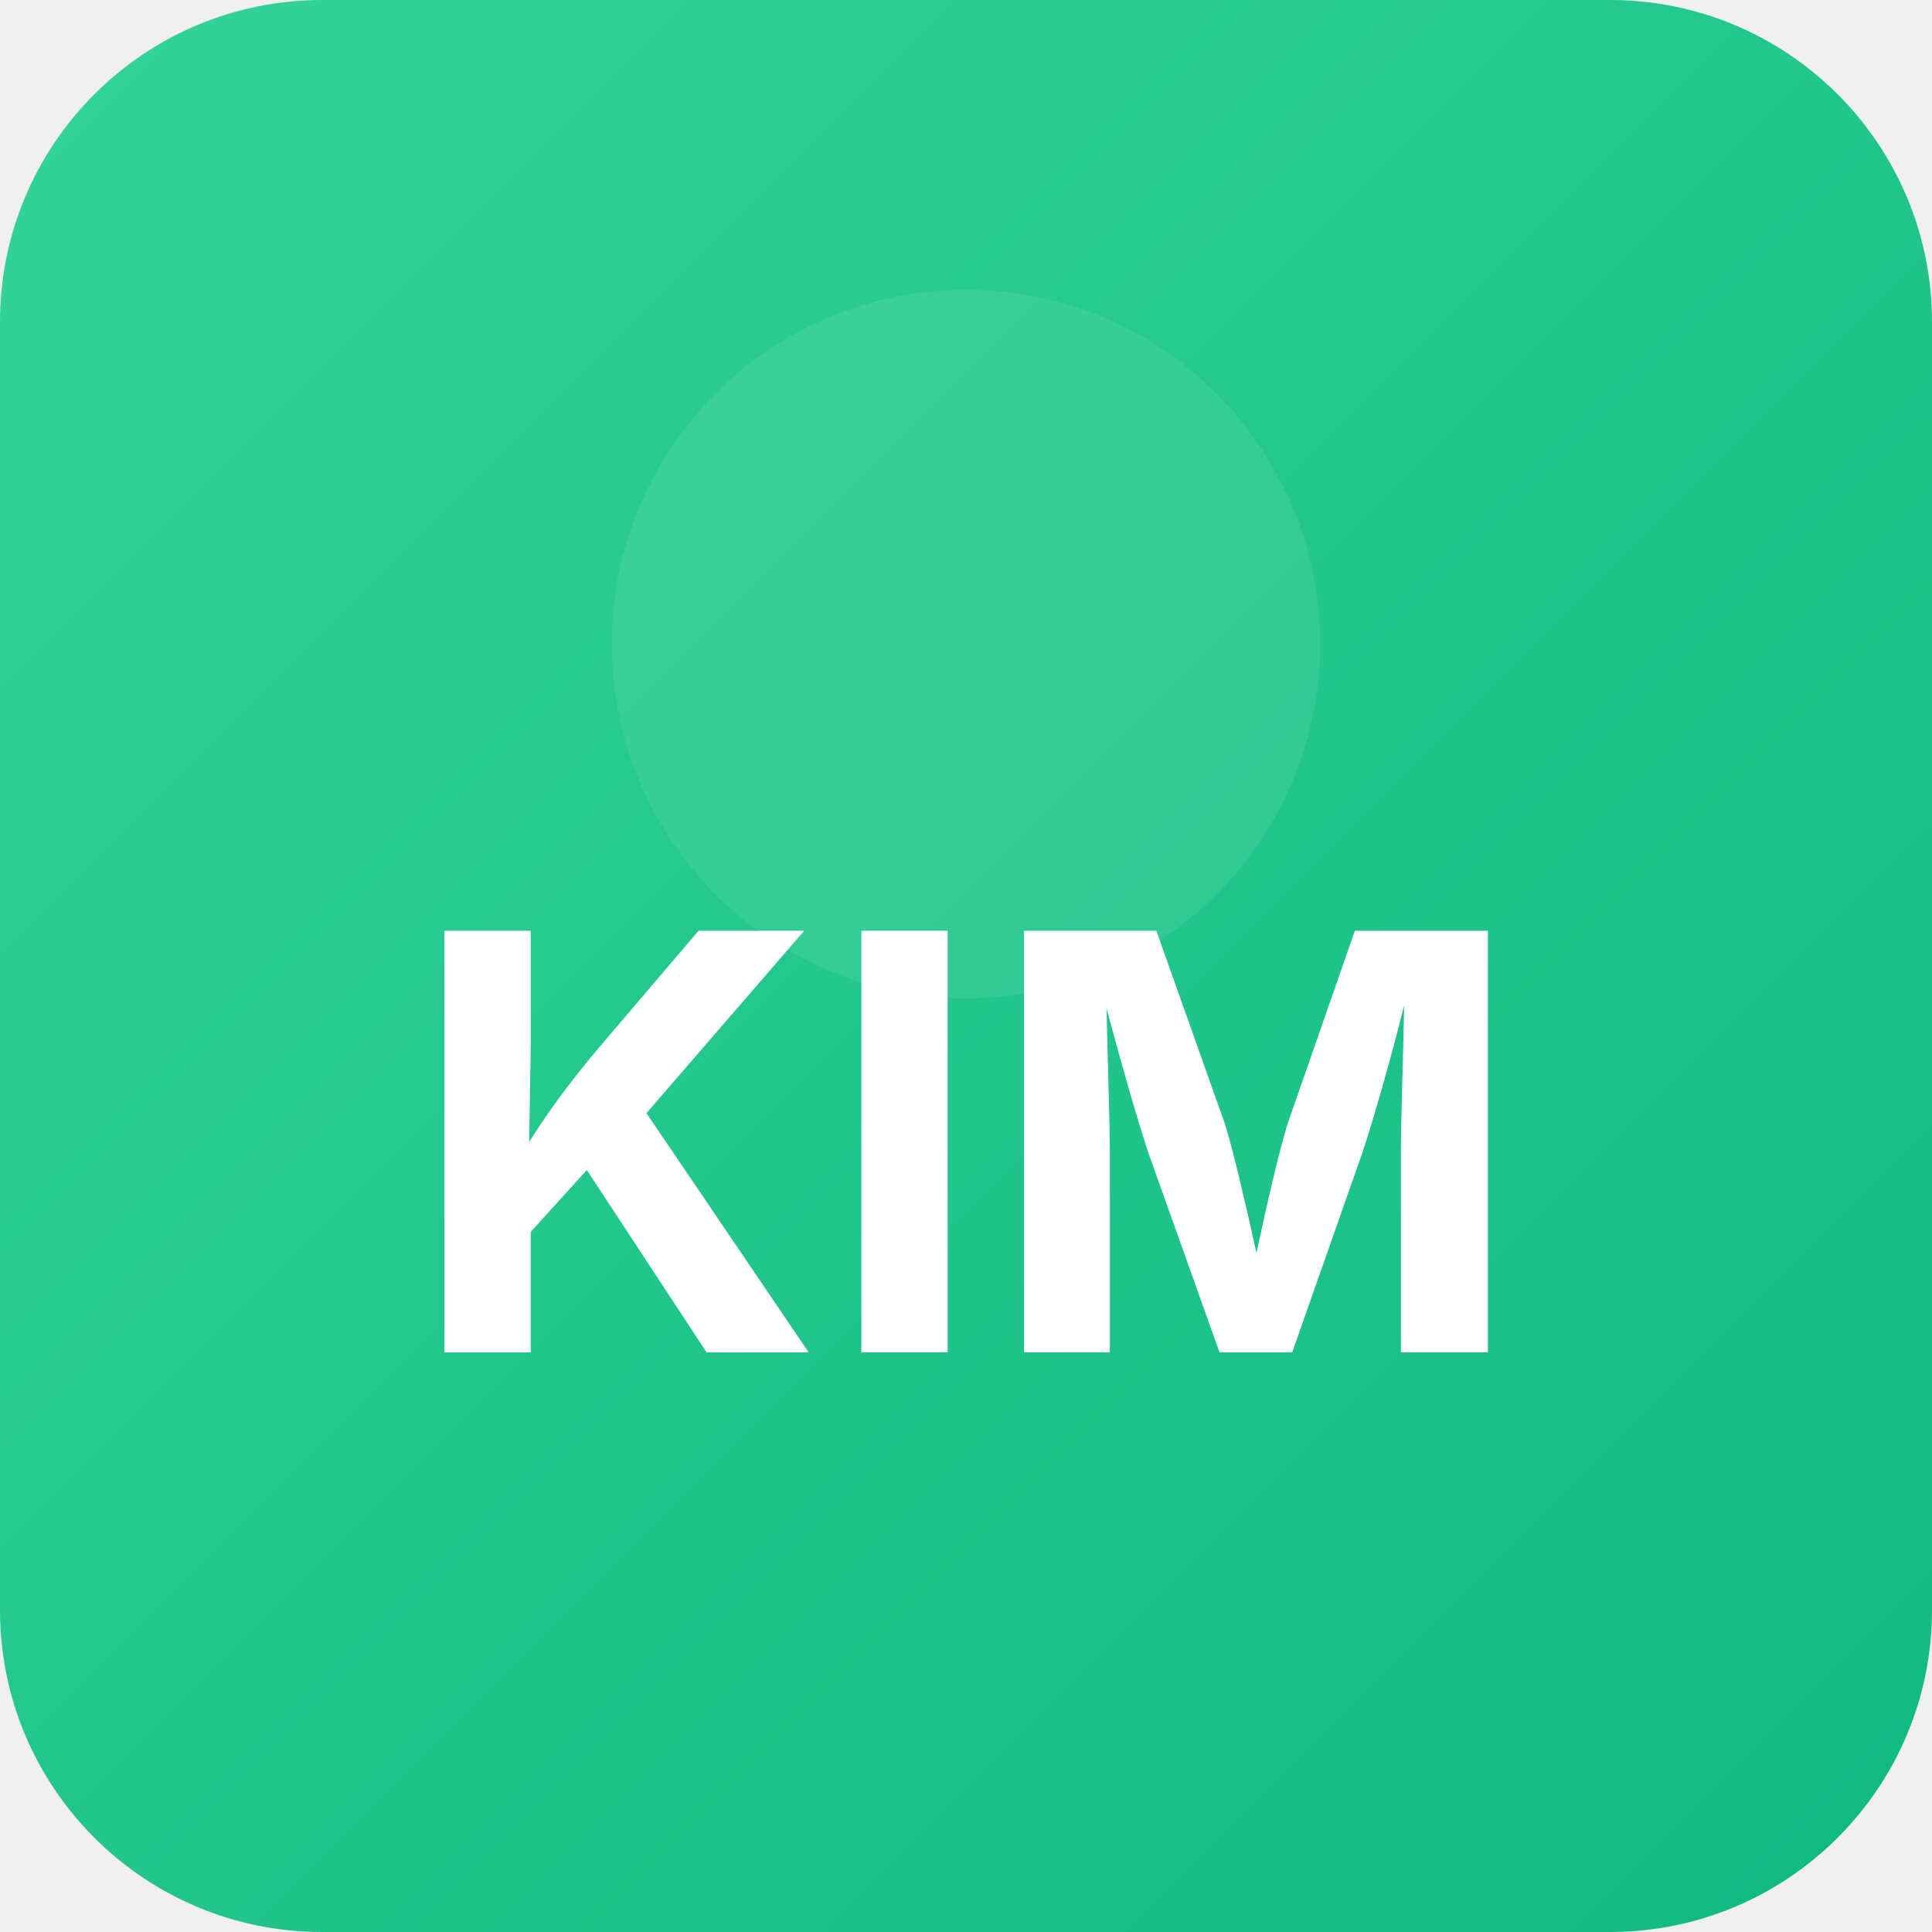
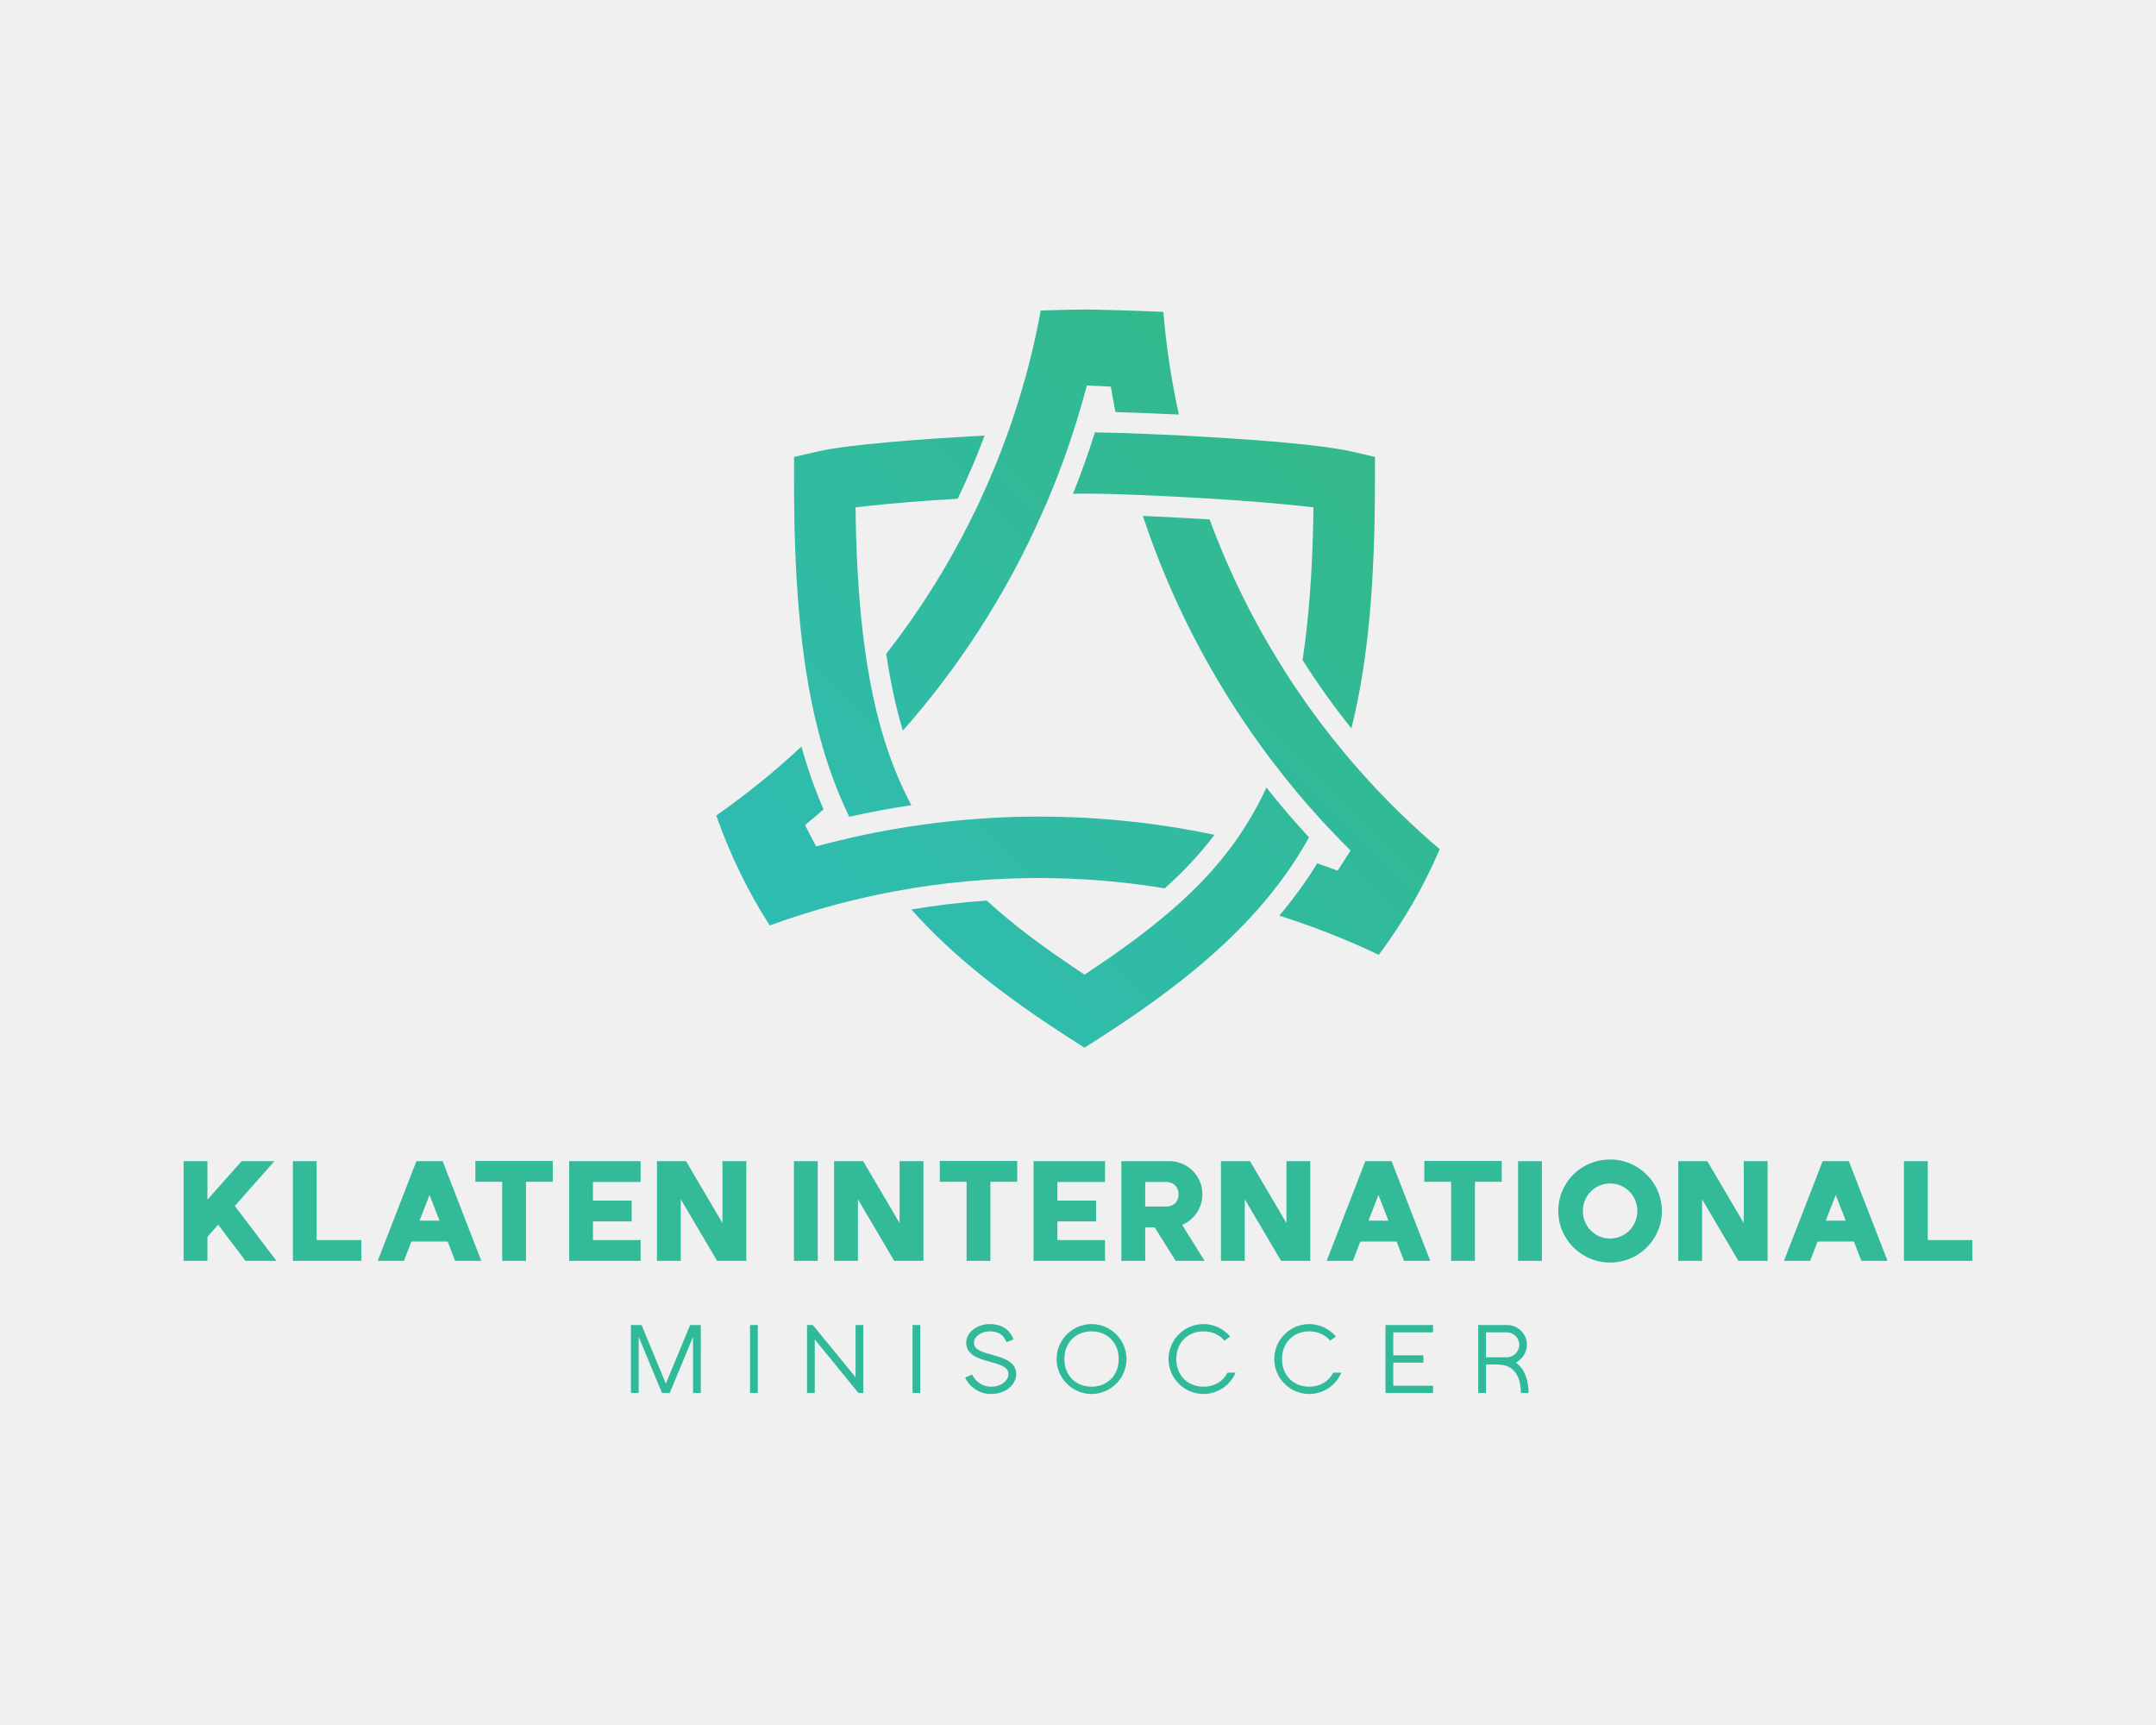
- <svg xmlns="http://www.w3.org/2000/svg" width="120" height="120" viewBox="0 0 120 120" role="img" aria-label="KIM logo">
+ <svg xmlns="http://www.w3.org/2000/svg" version="1.1" width="1280" height="1024" viewBox="0 0 1280 1024" xml:space="preserve">
  <defs>
-     <linearGradient id="g" x1="0" x2="1" y1="0" y2="1">
-       <stop offset="0%" stop-color="#34d399" />
-       <stop offset="100%" stop-color="#10b981" />
-     </linearGradient>
-   </defs>
-   <rect width="120" height="120" rx="20" fill="url(#g)" />
-   <circle cx="60" cy="40" r="22" fill="rgba(255,255,255,0.08)" />
-   <g fill="white" font-family="Poppins, Inter, sans-serif" font-weight="700" font-size="36" text-anchor="middle">
-     <text x="60" y="84">KIM</text>
+ </defs>
+   <g transform="matrix(1 0 0 1 640 512)" id="background-logo">
+     <rect style="stroke: none; stroke-width: 0; stroke-dasharray: none; stroke-linecap: butt; stroke-dashoffset: 0; stroke-linejoin: miter; stroke-miterlimit: 4; fill: rgb(255,255,255); fill-opacity: 0; fill-rule: nonzero; opacity: 1;" paint-order="stroke" x="-640" y="-512" rx="0" ry="0" width="1280" height="1024" />
+   </g>
+   <g transform="matrix(1.921154 0 0 1.921154 640 402.8413)" id="logo-logo">
+     <g style="" paint-order="stroke">
+       <g transform="matrix(1.167892 0 0 -1.167892 -58.30817 -16.19924)">
+         <linearGradient id="SVGID_2_61935" gradientUnits="userSpaceOnUse" gradientTransform="matrix(-176.4547 -176.4547 -176.4547 176.4547 216.1885 255.5688)" x1="0" y1="0" x2="1" y2="0">
+           <stop offset="0%" style="stop-color:rgb(52,184,132);stop-opacity: 1" />
+           <stop offset="100%" style="stop-color:rgb(46,189,182);stop-opacity: 1" />
+         </linearGradient>
+         <path style="stroke: none; stroke-width: 1; stroke-dasharray: none; stroke-linecap: butt; stroke-dashoffset: 0; stroke-linejoin: miter; stroke-miterlimit: 4; fill: url(#SVGID_2_61935); fill-rule: nonzero; opacity: 1;" paint-order="stroke" transform=" translate(-111.7085, -142.691)" d="M 92.817 188.928 L 86.497 187.475 L 86.497 181.001 C 86.497 157.399 87.907 138.001 91.385 121.463 L 91.385 121.463 C 91.848 119.286 92.334 117.149 92.884 115.08 L 92.884 115.08 C 94.424 109.004 96.296 103.344 98.521 98.014 L 98.521 98.014 C 99.268 96.211 100.061 94.451 100.896 92.708 L 100.896 92.708 C 100.964 92.553 101.029 92.4 101.096 92.27 L 101.096 92.27 C 106.556 93.501 112.017 94.514 117.544 95.328 L 117.544 95.328 C 115.959 98.28 114.527 101.384 113.206 104.663 L 113.206 104.663 C 112.457 106.538 111.753 108.473 111.092 110.457 L 111.092 110.457 C 109.154 116.289 107.57 122.652 106.337 129.72 L 106.337 129.72 C 105.918 132.099 105.521 134.544 105.191 137.077 L 105.191 137.077 C 103.826 147.05 103.055 158.324 102.813 171.182 L 102.813 171.182 L 102.769 174.131 L 105.697 174.464 C 112.37 175.212 121.066 175.894 129.808 176.422 L 129.808 176.422 C 132.428 181.884 134.806 187.453 136.92 193.112 L 136.92 193.112 C 120.142 192.233 100.896 190.777 92.817 188.928" stroke-linecap="round" />
+       </g>
+       <g transform="matrix(1.167892 0 0 -1.167892 9.953358 73.85339)">
+         <linearGradient id="SVGID_3_61936" gradientUnits="userSpaceOnUse" gradientTransform="matrix(-176.4583 -176.4583 -176.4583 176.4583 283.7744 187.9873)" x1="0" y1="0" x2="1" y2="0">
+           <stop offset="0%" style="stop-color:rgb(52,184,132);stop-opacity: 1" />
+           <stop offset="100%" style="stop-color:rgb(46,189,182);stop-opacity: 1" />
+         </linearGradient>
+         <path style="stroke: none; stroke-width: 1; stroke-dasharray: none; stroke-linecap: butt; stroke-dashoffset: 0; stroke-linejoin: miter; stroke-miterlimit: 4; fill: url(#SVGID_3_61936); fill-rule: nonzero; opacity: 1;" paint-order="stroke" transform=" translate(-170.157, -65.584)" d="M 206.716 91.059 C 205.725 89.383 204.669 87.752 203.546 86.171 L 203.546 86.171 C 200.001 81.148 195.971 76.528 191.414 72.142 L 191.414 72.142 C 189.786 70.556 188.068 68.995 186.283 67.478 L 186.283 67.478 C 180.118 62.126 173.096 56.997 165.169 51.712 L 165.169 51.712 L 163.363 50.5 L 161.557 51.712 C 152.355 57.855 144.361 63.779 137.491 70.096 L 137.491 70.096 C 130.798 69.635 124.149 68.863 117.544 67.74 L 117.544 67.74 C 127.958 55.958 141.522 45.215 158.96 33.986 L 158.96 33.986 L 163.363 31.17 L 167.746 33.986 C 182.959 43.762 195.224 53.187 205.021 63.272 L 205.021 63.272 C 206.473 64.769 207.884 66.288 209.25 67.83 L 209.25 67.83 C 213.169 72.277 216.646 76.855 219.708 81.68 L 219.708 81.68 C 220.72 83.264 221.669 84.869 222.591 86.523 L 222.591 86.523 C 222.658 86.61 222.726 86.696 222.77 86.808 L 222.77 86.808 C 218.826 91.079 215.06 95.485 211.496 99.998 L 211.496 99.998 C 210.065 96.87 208.48 93.898 206.716 91.059" stroke-linecap="round" />
+       </g>
+       <g transform="matrix(1.167892 0 0 -1.167892 45.1034 -30.35643)">
+         <linearGradient id="SVGID_4_61937" gradientUnits="userSpaceOnUse" gradientTransform="matrix(-176.4608 -176.4608 -176.4608 176.4608 258.498 213.2632)" x1="0" y1="0" x2="1" y2="0">
+           <stop offset="0%" style="stop-color:rgb(52,184,132);stop-opacity: 1" />
+           <stop offset="100%" style="stop-color:rgb(46,189,182);stop-opacity: 1" />
+         </linearGradient>
+         <path style="stroke: none; stroke-width: 1; stroke-dasharray: none; stroke-linecap: butt; stroke-dashoffset: 0; stroke-linejoin: miter; stroke-miterlimit: 4; fill: url(#SVGID_4_61937); fill-rule: nonzero; opacity: 1;" paint-order="stroke" transform=" translate(-200.254, -154.813)" d="M 160.302 177.721 C 161.427 177.765 162.46 177.765 163.363 177.765 L 163.363 177.765 C 165.411 177.765 168.098 177.721 171.223 177.634 L 171.223 177.634 C 173.031 177.567 174.967 177.503 177.037 177.436 L 177.037 177.436 C 182.344 177.215 188.375 176.927 194.453 176.576 L 194.453 176.576 C 196.456 176.467 198.462 176.335 200.439 176.202 L 200.439 176.202 C 207.971 175.693 215.262 175.101 221.008 174.464 L 221.008 174.464 L 223.937 174.131 L 223.893 171.182 C 223.628 156.871 222.703 144.519 221.052 133.731 L 221.052 133.731 C 225.015 127.477 229.329 121.443 233.977 115.653 L 233.977 115.653 C 238.446 133.421 240.206 154.559 240.206 181.001 L 240.206 181.001 L 240.206 187.475 L 233.91 188.928 C 226.687 190.581 210.681 191.901 195.401 192.783 L 195.401 192.783 C 193.462 192.914 191.524 193.001 189.63 193.112 L 189.63 193.112 C 183.423 193.42 177.543 193.66 172.721 193.817 L 172.721 193.817 C 170.629 193.883 168.713 193.928 167.064 193.945 L 167.064 193.945 C 166.732 193.945 166.422 193.973 166.115 193.973 L 166.115 193.973 C 164.376 188.464 162.439 183.029 160.302 177.721" stroke-linecap="round" />
+       </g>
+       <g transform="matrix(1.167892 0 0 -1.167892 65.91932 17.53823)">
+         <linearGradient id="SVGID_5_61938" gradientUnits="userSpaceOnUse" gradientTransform="matrix(-176.4525 -176.4525 -176.4525 176.4525 283.9805 187.7759)" x1="0" y1="0" x2="1" y2="0">
+           <stop offset="0%" style="stop-color:rgb(52,184,132);stop-opacity: 1" />
+           <stop offset="100%" style="stop-color:rgb(46,189,182);stop-opacity: 1" />
+         </linearGradient>
+         <path style="stroke: none; stroke-width: 1; stroke-dasharray: none; stroke-linecap: butt; stroke-dashoffset: 0; stroke-linejoin: miter; stroke-miterlimit: 4; fill: url(#SVGID_5_61938); fill-rule: nonzero; opacity: 1;" paint-order="stroke" transform=" translate(-218.0775, -113.8035)" d="M 210.088 110.942 C 211.32 109.199 212.619 107.484 213.941 105.786 L 213.941 105.786 C 217.574 101.055 221.423 96.429 225.477 91.982 L 225.477 91.982 C 226.753 90.573 228.053 89.187 229.373 87.822 L 229.373 87.822 C 230.804 86.303 232.256 84.806 233.756 83.33 L 233.756 83.33 L 230.342 78.003 C 228.535 78.684 226.753 79.322 224.927 79.94 L 224.927 79.94 C 221.977 75.137 218.63 70.538 214.887 66.109 L 214.887 66.109 C 223.893 63.249 232.698 59.791 241.218 55.741 L 241.218 55.741 C 247.76 64.483 253.045 73.685 257.358 83.702 L 257.358 83.702 C 249.807 90.088 242.76 97.004 236.264 104.357 L 236.264 104.357 C 234.857 105.92 233.492 107.507 232.17 109.113 L 232.17 109.113 C 227.7 114.463 223.519 120.012 219.641 125.759 L 219.641 125.759 C 218.145 127.96 216.714 130.161 215.348 132.407 L 215.348 132.407 C 207.753 144.564 201.412 157.486 196.456 170.939 L 196.456 170.939 C 190.378 171.313 184.261 171.62 178.797 171.866 L 178.797 171.866 C 186.043 150.022 196.568 129.524 210.088 110.942" stroke-linecap="round" />
+       </g>
+       <g transform="matrix(1.167892 0 0 -1.167892 -34.81719 48.62693)">
+         <linearGradient id="SVGID_6_61939" gradientUnits="userSpaceOnUse" gradientTransform="matrix(-176.4584 -176.4584 -176.4584 176.4584 257.085 214.6753)" x1="0" y1="0" x2="1" y2="0">
+           <stop offset="0%" style="stop-color:rgb(52,184,132);stop-opacity: 1" />
+           <stop offset="100%" style="stop-color:rgb(46,189,182);stop-opacity: 1" />
+         </linearGradient>
+         <path style="stroke: none; stroke-width: 1; stroke-dasharray: none; stroke-linecap: butt; stroke-dashoffset: 0; stroke-linejoin: miter; stroke-miterlimit: 4; fill: url(#SVGID_6_61939); fill-rule: nonzero; opacity: 1;" paint-order="stroke" transform=" translate(-131.8225, -87.184)" d="M 65.911 92.602 C 69.655 82.031 74.299 72.473 80.068 63.514 L 80.068 63.514 C 89.074 66.794 98.256 69.437 107.57 71.438 L 107.57 71.438 C 109.53 71.859 111.488 72.255 113.469 72.607 L 113.469 72.607 C 119.679 73.775 125.955 74.635 132.273 75.182 L 132.273 75.182 C 134.695 75.428 137.119 75.601 139.561 75.735 L 139.561 75.735 C 143.459 75.953 147.379 76.062 151.297 76.062 L 151.297 76.062 C 162.417 76.062 173.557 75.16 184.59 73.333 L 184.59 73.333 C 189.607 77.824 193.971 82.47 197.734 87.489 L 197.734 87.489 C 182.517 90.705 166.998 92.314 151.32 92.314 L 151.32 92.314 C 143.04 92.314 134.762 91.852 126.55 90.926 L 126.55 90.926 C 124.523 90.705 122.52 90.462 120.538 90.176 L 120.538 90.176 C 114.901 89.406 109.287 88.417 103.738 87.206 L 103.738 87.206 C 101.933 86.808 100.127 86.411 98.321 85.947 L 98.321 85.947 C 96.318 85.486 94.314 84.959 92.334 84.431 L 92.334 84.431 L 89.405 90.066 C 91.056 91.434 92.706 92.82 94.314 94.227 L 94.314 94.227 C 92.025 99.471 90.088 104.977 88.458 110.854 L 88.458 110.854 C 81.411 104.27 73.881 98.169 65.911 92.602" stroke-linecap="round" />
+       </g>
+       <g transform="matrix(1.167892 0 0 -1.167892 -14.03923 -48.98781)">
+         <linearGradient id="SVGID_7_61940" gradientUnits="userSpaceOnUse" gradientTransform="matrix(-176.458 -176.458 -176.458 176.458 217.334 254.4272)" x1="0" y1="0" x2="1" y2="0">
+           <stop offset="0%" style="stop-color:rgb(52,184,132);stop-opacity: 1" />
+           <stop offset="100%" style="stop-color:rgb(46,189,182);stop-opacity: 1" />
+         </linearGradient>
+         <path style="stroke: none; stroke-width: 1; stroke-dasharray: none; stroke-linecap: butt; stroke-dashoffset: 0; stroke-linejoin: miter; stroke-miterlimit: 4; fill: url(#SVGID_7_61940); fill-rule: nonzero; opacity: 1;" paint-order="stroke" transform=" translate(-149.6135, -170.766)" d="M 151.782 226.206 C 150.087 216.934 147.752 207.845 144.824 198.967 L 144.824 198.967 C 144.229 197.098 143.59 195.224 142.907 193.397 L 142.907 193.397 C 140.882 187.76 138.615 182.213 136.104 176.796 L 136.104 176.796 C 135.245 174.883 134.345 173.009 133.396 171.139 L 133.396 171.139 C 127.145 158.5 119.591 146.519 110.894 135.379 L 110.894 135.379 C 111.994 127.87 113.449 121.155 115.298 115.061 L 115.298 115.061 C 130.336 132.099 142.644 151.257 151.87 171.994 L 151.87 171.994 C 152.707 173.844 153.523 175.693 154.292 177.59 L 154.292 177.59 C 156.515 182.939 158.52 188.4 160.324 193.945 L 160.324 193.945 C 160.919 195.777 161.492 197.626 162.042 199.476 L 162.042 199.476 C 162.725 201.766 163.363 204.057 163.981 206.367 L 163.981 206.367 L 170.321 206.082 C 170.697 203.814 171.115 201.566 171.556 199.342 L 171.556 199.342 C 176.222 199.213 182.057 198.99 188.333 198.682 L 188.333 198.682 C 186.35 207.599 184.987 216.672 184.216 225.853 L 184.216 225.853 C 174.813 226.247 166.646 226.471 163.363 226.471 L 163.363 226.471 C 161.58 226.471 157.594 226.404 151.782 226.206" stroke-linecap="round" />
+       </g>
+     </g>
+   </g>
+   <g transform="matrix(1.921154 0 0 1.921154 639.9999 718.887)" id="text-logo">
+     <g style="" paint-order="stroke">
+       <g transform="matrix(1 0 0 1 0 0)" id="text-logo-path-0">
+         <path style="stroke: rgb(48,187,165); stroke-width: 0; stroke-dasharray: none; stroke-linecap: butt; stroke-dashoffset: 0; stroke-linejoin: miter; stroke-miterlimit: 4; fill: rgb(50,186,153); fill-rule: nonzero; opacity: 1;" paint-order="stroke" transform=" translate(-278.69, 15.41)" d="M 9.66 0 L 9.66 -7.41 L 12.97 -11.18 L 21.44 0 L 31 0 L 18.12 -16.97 L 30.36 -30.82 L 20.24 -30.82 L 9.66 -18.91 L 9.66 -30.82 L 2.3 -30.82 L 2.3 0 Z M 36.06 0 L 57.22 0 L 57.22 -6.44 L 43.42 -6.44 L 43.42 -30.82 L 36.06 -30.82 Z M 70.38 0 L 72.68 -5.98 L 83.9 -5.98 L 86.2 0 L 94.3 0 L 82.34 -30.82 L 74.24 -30.82 L 62.28 0 Z M 75.21 -12.42 L 78.29 -20.38 L 81.37 -12.42 Z M 108.1 0 L 108.1 -24.43 L 116.38 -24.43 L 116.38 -30.87 L 92.46 -30.87 L 92.46 -24.43 L 100.74 -24.43 L 100.74 0 Z M 121.44 0 L 143.52 0 L 143.52 -6.44 L 128.8 -6.44 L 128.8 -12.19 L 140.76 -12.19 L 140.76 -18.63 L 128.8 -18.63 L 128.8 -24.38 L 143.52 -24.38 L 143.52 -30.82 L 121.44 -30.82 Z M 155.94 0 L 155.94 -19.04 L 167.16 0 L 176.18 0 L 176.18 -30.82 L 168.82 -30.82 L 168.82 -11.68 L 157.55 -30.82 L 148.58 -30.82 L 148.58 0 Z M 198.26 0 L 198.26 -30.82 L 190.9 -30.82 L 190.9 0 Z M 210.68 0 L 210.68 -19.04 L 221.9 0 L 230.92 0 L 230.92 -30.82 L 223.56 -30.82 L 223.56 -11.68 L 212.29 -30.82 L 203.32 -30.82 L 203.32 0 Z M 251.62 0 L 251.62 -24.43 L 259.9 -24.43 L 259.9 -30.87 L 235.98 -30.87 L 235.98 -24.43 L 244.26 -24.43 L 244.26 0 Z M 264.96 0 L 287.04 0 L 287.04 -6.44 L 272.32 -6.44 L 272.32 -12.19 L 284.28 -12.19 L 284.28 -18.63 L 272.32 -18.63 L 272.32 -24.38 L 287.04 -24.38 L 287.04 -30.82 L 264.96 -30.82 Z M 317.81 0 L 310.87 -11.13 C 314.55 -12.65 317.12 -16.28 317.12 -20.61 C 317.12 -26.17 312.8 -30.59 307.28 -30.82 L 292.1 -30.82 L 292.1 0 L 299.46 0 L 299.46 -10.35 L 302.4 -10.35 L 308.89 0 Z M 305.99 -16.79 L 299.46 -16.79 L 299.46 -24.38 L 305.99 -24.38 C 308.25 -24.38 309.76 -22.82 309.76 -20.56 C 309.76 -18.31 308.25 -16.79 305.99 -16.79 Z M 330.23 0 L 330.23 -19.04 L 341.46 0 L 350.47 0 L 350.47 -30.82 L 343.11 -30.82 L 343.11 -11.68 L 331.84 -30.82 L 322.87 -30.82 L 322.87 0 Z M 363.63 0 L 365.93 -5.98 L 377.15 -5.98 L 379.45 0 L 387.55 0 L 375.59 -30.82 L 367.49 -30.82 L 355.53 0 Z M 368.46 -12.42 L 371.54 -20.38 L 374.62 -12.42 Z M 401.35 0 L 401.35 -24.43 L 409.63 -24.43 L 409.63 -30.87 L 385.71 -30.87 L 385.71 -24.43 L 393.99 -24.43 L 393.99 0 Z M 422.05 0 L 422.05 -30.82 L 414.69 -30.82 L 414.69 0 Z M 443.12 0.51 C 449.01 0.51 454.2 -2.62 457.01 -7.5 C 458.44 -9.94 459.13 -12.56 459.13 -15.41 C 459.13 -21.11 456.09 -26.27 451.17 -29.16 C 448.73 -30.59 446.02 -31.33 443.12 -31.33 C 437.23 -31.33 432.03 -28.24 429.23 -23.37 C 427.8 -20.93 427.11 -18.26 427.11 -15.41 C 427.11 -9.71 430.15 -4.55 435.07 -1.66 C 437.51 -0.23 440.22 0.51 443.12 0.51 Z M 434.7 -15.41 C 434.7 -20.15 438.47 -23.92 443.12 -23.92 C 447.81 -23.92 451.54 -20.15 451.54 -15.41 C 451.54 -10.67 447.76 -6.9 443.12 -6.9 C 438.43 -6.9 434.7 -10.67 434.7 -15.41 Z M 471.55 0 L 471.55 -19.04 L 482.77 0 L 491.79 0 L 491.79 -30.82 L 484.43 -30.82 L 484.43 -11.68 L 473.16 -30.82 L 464.19 -30.82 L 464.19 0 Z M 504.94 0 L 507.24 -5.98 L 518.47 -5.98 L 520.77 0 L 528.86 0 L 516.9 -30.82 L 508.81 -30.82 L 496.85 0 Z M 509.77 -12.42 L 512.85 -20.38 L 515.94 -12.42 Z M 533.92 0 L 555.08 0 L 555.08 -6.44 L 541.28 -6.44 L 541.28 -30.82 L 533.92 -30.82 Z" stroke-linecap="round" />
+       </g>
+     </g>
+   </g>
+   <g transform="matrix(1.921154 0 0 1.921154 641.0374 806.7486)" id="tagline-7dc09672-8b29-4f6b-9e8e-cd5630cf96a5-logo">
+     <g style="" paint-order="stroke">
+       <g transform="matrix(1 0 0 1 0 0)" id="tagline-7dc09672-8b29-4f6b-9e8e-cd5630cf96a5-logo-path-0">
+         <path style="stroke: none; stroke-width: 0; stroke-dasharray: none; stroke-linecap: butt; stroke-dashoffset: 0; stroke-linejoin: miter; stroke-miterlimit: 4; fill: rgb(49,186,154); fill-rule: nonzero; opacity: 1;" paint-order="stroke" transform=" translate(-141.105, 10.5)" d="M 2.4 -21 L 2.4 0 L 4.8 0 L 4.8 -17.37 L 12 0 L 14.4 0 L 21.6 -17.37 L 21.6 0 L 24 0 L 24 -21 L 20.7 -21 L 13.2 -2.91 L 5.7 -21 Z M 39.21 -21 L 39.21 0 L 41.61 0 L 41.61 -21 Z M 56.82 -21 L 56.82 0 L 59.22 0 L 59.22 -16.56 L 72.72 0 L 74.22 0 L 74.22 -21 L 71.82 -21 L 71.82 -4.89 L 58.62 -21 Z M 89.43 -21 L 89.43 0 L 91.83 0 L 91.83 -21 Z M 107.85 -5.73 L 105.69 -4.77 C 107.01 -1.92 109.98 0.3 113.61 0.3 C 118.65 0.3 121.47 -2.94 121.47 -5.82 C 121.47 -9.9 117.09 -10.95 113.73 -11.88 C 110.7 -12.72 108.42 -13.44 108.42 -15.54 C 108.42 -17.61 110.94 -19.05 113.1 -19.05 C 116.76 -19.02 117.78 -17.37 118.44 -15.72 L 120.66 -16.56 C 119.91 -18.45 118.26 -21.3 113.1 -21.3 C 109.95 -21.27 106.02 -19.17 106.02 -15.54 C 106.02 -11.76 109.83 -10.62 113.07 -9.72 C 116.43 -8.79 119.07 -8.13 119.07 -5.82 C 119.07 -4.08 117.18 -1.95 113.61 -1.95 C 111.03 -1.95 108.87 -3.54 107.85 -5.73 Z M 144.75 -1.95 C 139.86 -1.95 136.35 -5.46 136.35 -10.5 C 136.35 -15.54 139.86 -19.05 144.75 -19.05 C 149.64 -19.05 153.15 -15.54 153.15 -10.5 C 153.15 -5.46 149.64 -1.95 144.75 -1.95 Z M 144.75 0.3 C 150.69 0.3 155.55 -4.56 155.55 -10.5 C 155.55 -16.44 150.69 -21.3 144.75 -21.3 C 138.81 -21.3 133.95 -16.44 133.95 -10.5 C 133.95 -4.56 138.81 0.3 144.75 0.3 Z M 179.34 0.3 C 183.78 0.3 187.65 -2.43 189.27 -6.3 L 186.78 -6.3 C 185.43 -3.6 182.73 -1.95 179.34 -1.95 C 174.45 -1.95 170.94 -5.46 170.94 -10.5 C 170.94 -15.54 174.45 -19.05 179.34 -19.05 C 182.04 -19.05 184.32 -17.97 185.82 -16.17 L 187.59 -17.46 C 185.61 -19.8 182.64 -21.3 179.34 -21.3 C 173.4 -21.3 168.54 -16.44 168.54 -10.5 C 168.54 -4.56 173.4 0.3 179.34 0.3 Z M 212.01 0.3 C 216.45 0.3 220.32 -2.43 221.94 -6.3 L 219.45 -6.3 C 218.1 -3.6 215.4 -1.95 212.01 -1.95 C 207.12 -1.95 203.61 -5.46 203.61 -10.5 C 203.61 -15.54 207.12 -19.05 212.01 -19.05 C 214.71 -19.05 216.99 -17.97 218.49 -16.17 L 220.26 -17.46 C 218.28 -19.8 215.31 -21.3 212.01 -21.3 C 206.07 -21.3 201.21 -16.44 201.21 -10.5 C 201.21 -4.56 206.07 0.3 212.01 0.3 Z M 235.59 -21 L 235.59 0 L 250.29 0 L 250.29 -2.25 L 237.99 -2.25 L 237.99 -9.39 L 247.29 -9.39 L 247.29 -11.64 L 237.99 -11.64 L 237.99 -18.75 L 250.29 -18.75 L 250.29 -21 Z M 264.24 0 L 266.64 0 L 266.64 -8.79 L 270.36 -8.79 C 275.55 -8.76 277.41 -4.83 277.41 0 L 279.81 0 C 279.81 -3.72 278.7 -7.38 275.88 -9.42 C 277.86 -10.41 279.3 -12.51 279.3 -14.94 C 279.3 -18.24 276.54 -21 273.24 -21 L 264.24 -21 Z M 266.64 -11.04 L 266.64 -18.75 L 273.09 -18.75 C 275.19 -18.75 276.93 -17.01 276.93 -14.91 C 276.93 -12.78 275.19 -11.04 273.09 -11.04 Z" stroke-linecap="round" />
+       </g>
+     </g>
  </g>
</svg>
